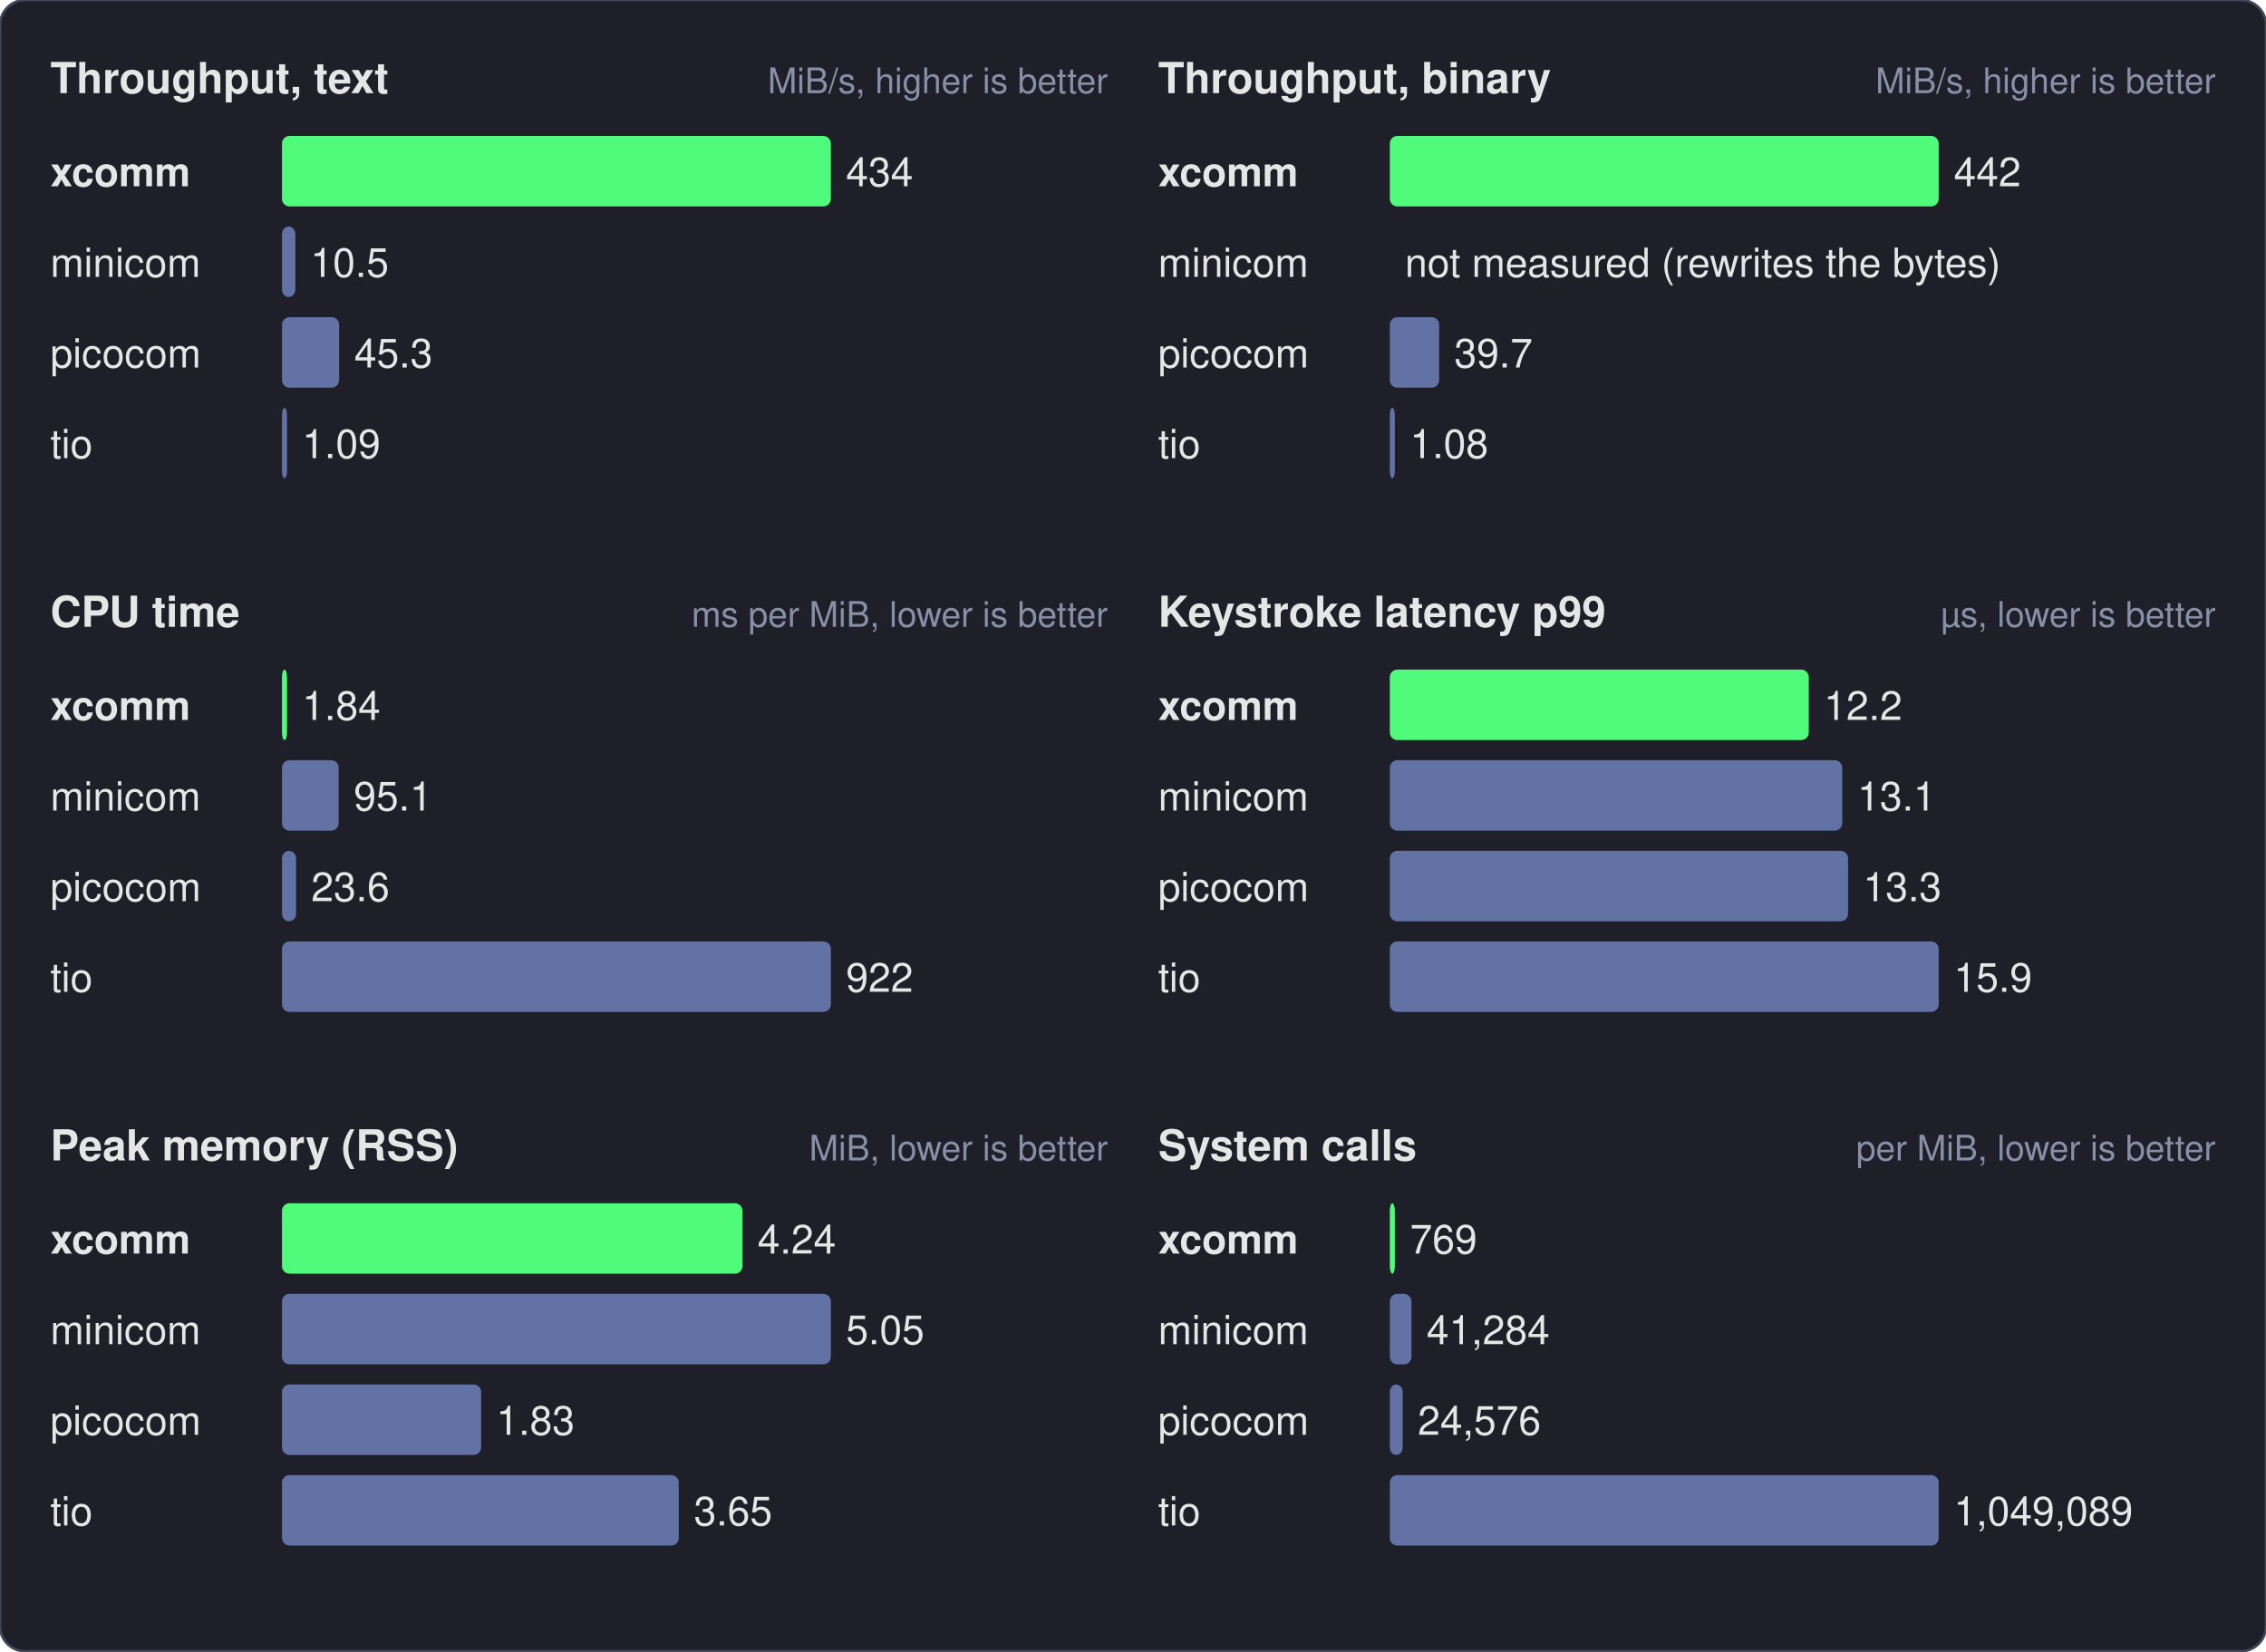
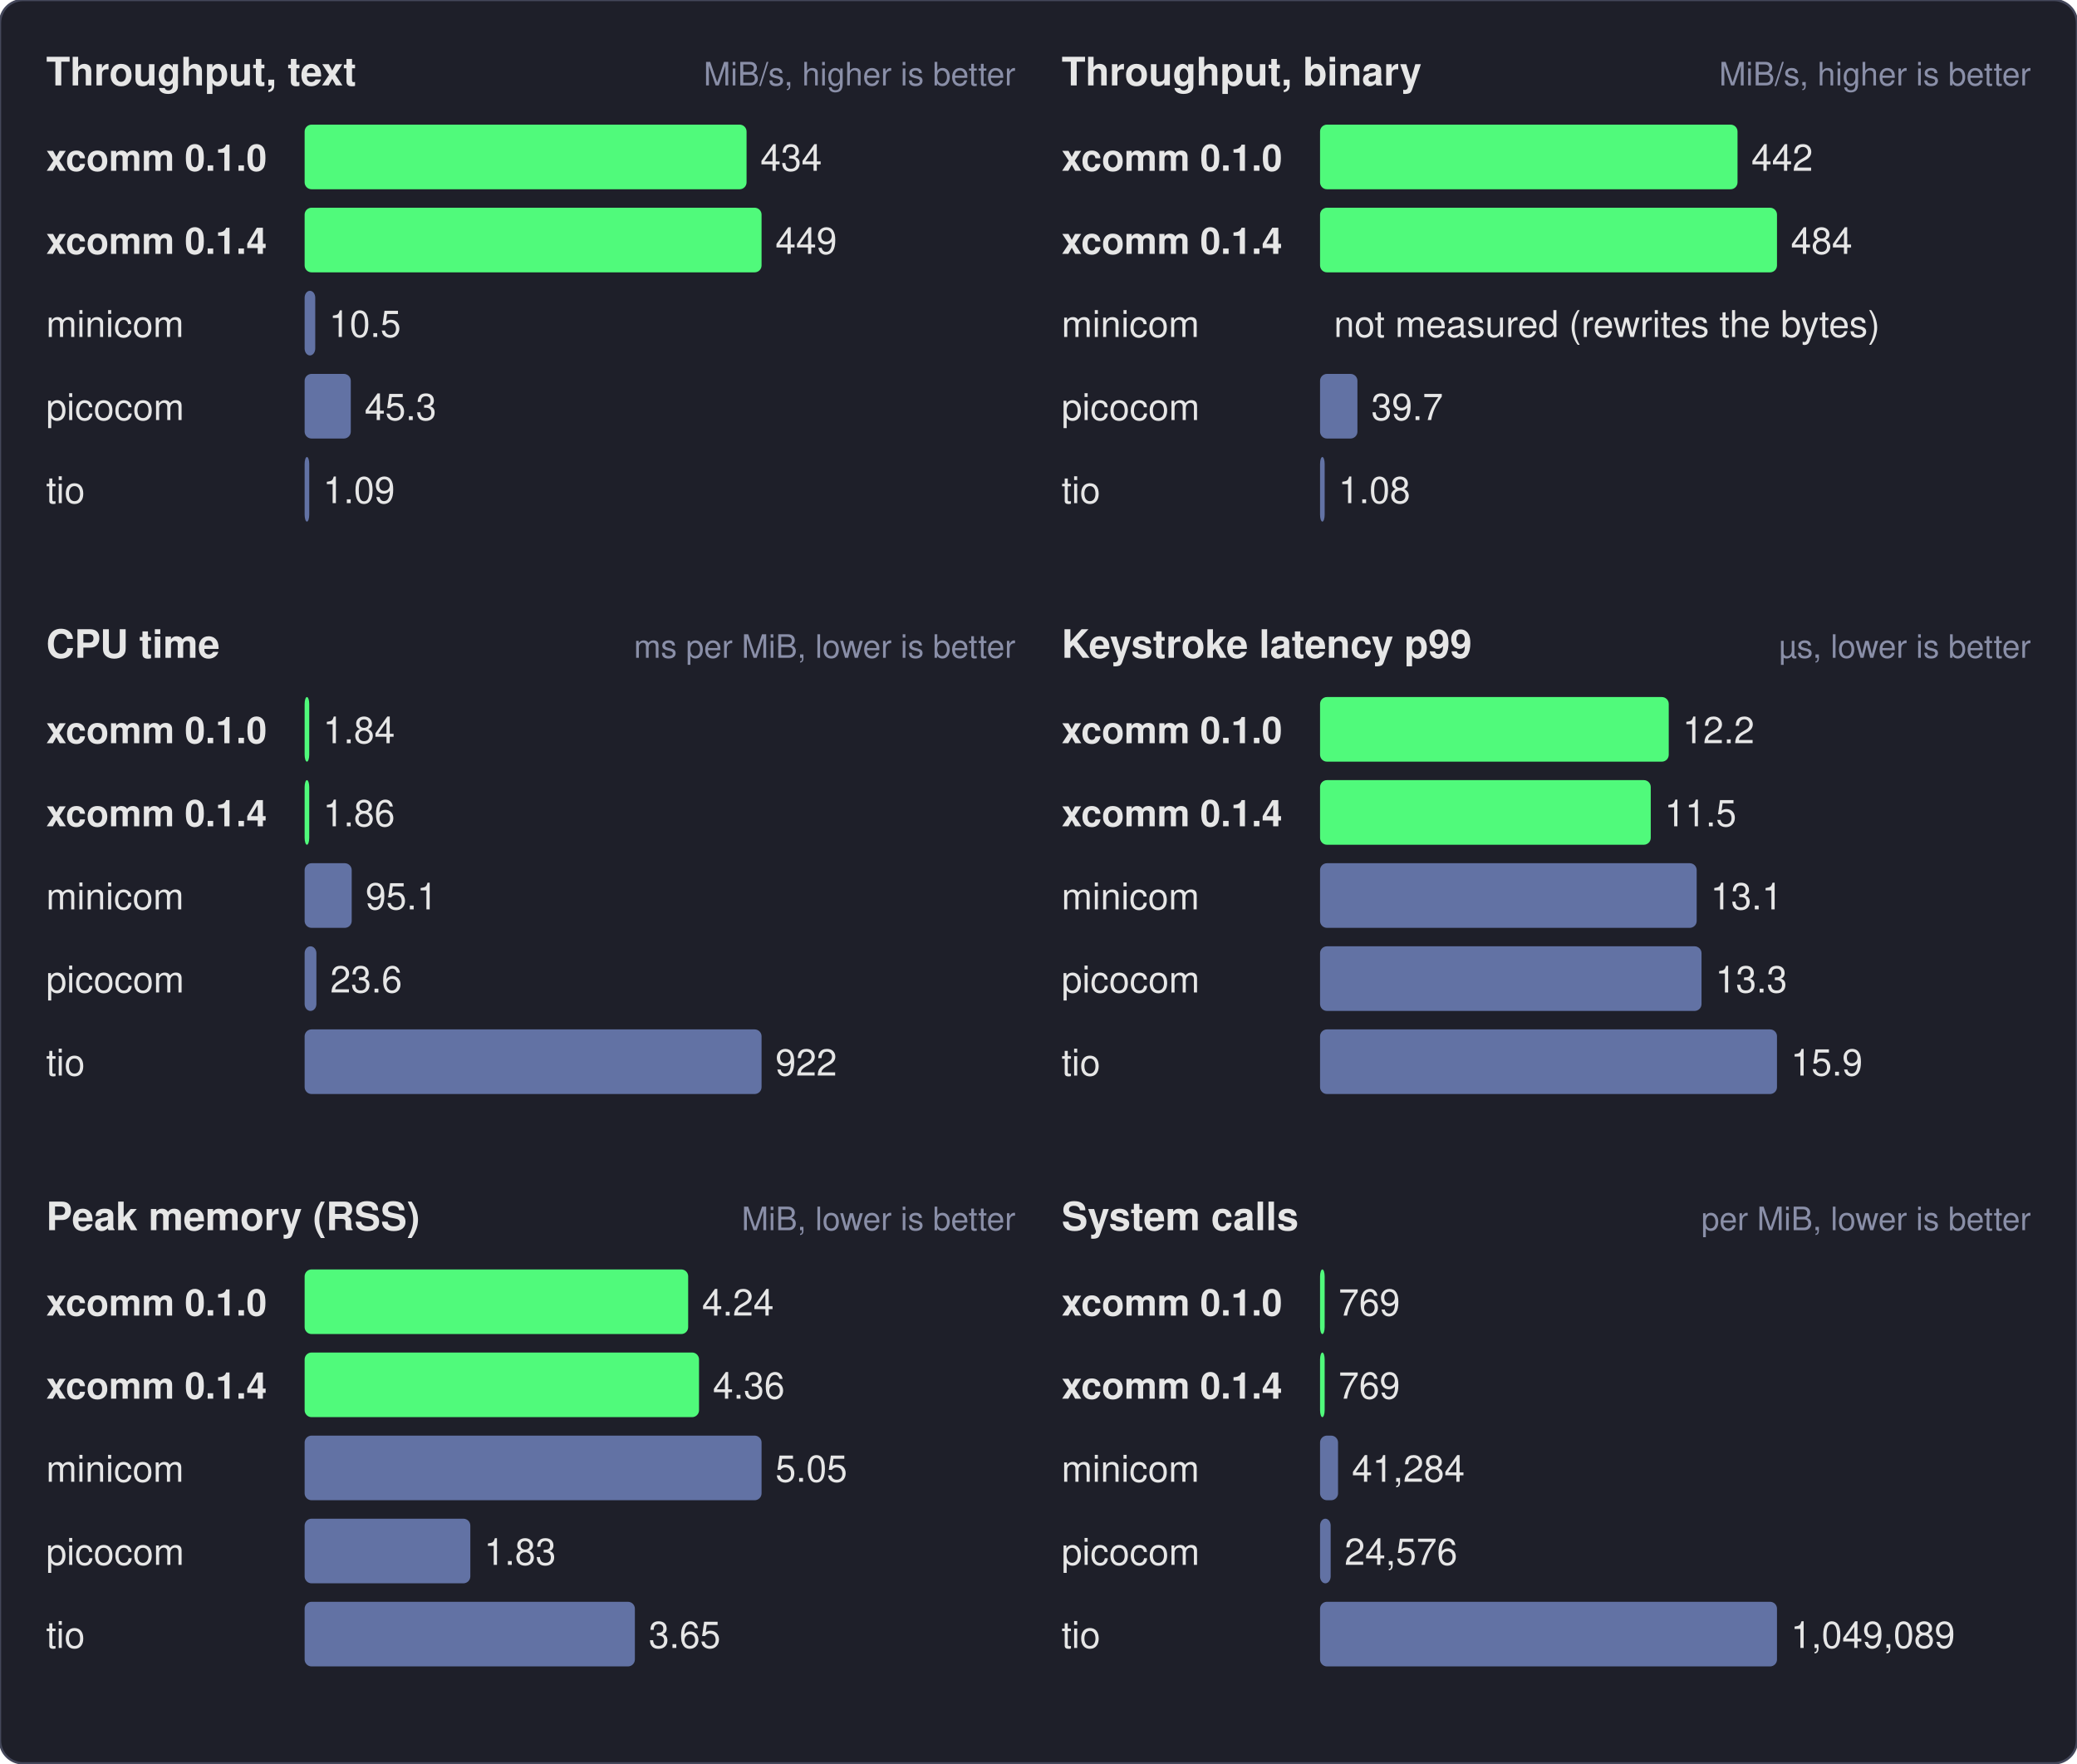
- <svg xmlns="http://www.w3.org/2000/svg" width="900" height="656" viewBox="0 0 900 656" font-family="-apple-system, 'Segoe UI', Helvetica, Arial, sans-serif" font-size="16">
+ <svg xmlns="http://www.w3.org/2000/svg" width="900" height="764" viewBox="0 0 900 764" font-family="-apple-system, 'Segoe UI', Helvetica, Arial, sans-serif" font-size="16">
  <rect width="100%" height="100%" rx="10" fill="#1e1f29" stroke="#44475a" />
  <text x="20" y="37" font-weight="600" font-size="17" fill="#e6e6e6">Throughput, text</text>
  <text x="440" y="37" text-anchor="end" fill="#8a8fa8" font-size="14">MiB/s, higher is better</text>
-   <text x="20" y="74" fill="#e6e6e6" font-weight="600">xcomm</text>
-   <rect x="112" y="54" width="218.0" height="28" rx="3" fill="#50fa7b" />
-   <text x="336.0" y="74" fill="#e6e6e6">434</text>
-   <text x="20" y="110" fill="#e6e6e6">minicom</text>
-   <rect x="112" y="90" width="5.3" height="28" rx="3" fill="#6272a4" />
-   <text x="123.3" y="110" fill="#e6e6e6">10.5</text>
-   <text x="20" y="146" fill="#e6e6e6">picocom</text>
-   <rect x="112" y="126" width="22.7" height="28" rx="3" fill="#6272a4" />
-   <text x="140.7" y="146" fill="#e6e6e6">45.3</text>
-   <text x="20" y="182" fill="#e6e6e6">tio</text>
-   <rect x="112" y="162" width="2.0" height="28" rx="3" fill="#6272a4" />
-   <text x="120.0" y="182" fill="#e6e6e6">1.09</text>
+   <text x="20" y="74" fill="#e6e6e6" font-weight="600">xcomm 0.1.0</text>
+   <rect x="132" y="54" width="191.5" height="28" rx="3" fill="#50fa7b" />
+   <text x="329.5" y="74" fill="#e6e6e6">434</text>
+   <text x="20" y="110" fill="#e6e6e6" font-weight="600">xcomm 0.1.4</text>
+   <rect x="132" y="90" width="198.0" height="28" rx="3" fill="#50fa7b" />
+   <text x="336.0" y="110" fill="#e6e6e6">449</text>
+   <text x="20" y="146" fill="#e6e6e6">minicom</text>
+   <rect x="132" y="126" width="4.6" height="28" rx="3" fill="#6272a4" />
+   <text x="142.6" y="146" fill="#e6e6e6">10.5</text>
+   <text x="20" y="182" fill="#e6e6e6">picocom</text>
+   <rect x="132" y="162" width="20.0" height="28" rx="3" fill="#6272a4" />
+   <text x="158.0" y="182" fill="#e6e6e6">45.3</text>
+   <text x="20" y="218" fill="#e6e6e6">tio</text>
+   <rect x="132" y="198" width="2.0" height="28" rx="3" fill="#6272a4" />
+   <text x="140.0" y="218" fill="#e6e6e6">1.09</text>
  <text x="460" y="37" font-weight="600" font-size="17" fill="#e6e6e6">Throughput, binary</text>
  <text x="880" y="37" text-anchor="end" fill="#8a8fa8" font-size="14">MiB/s, higher is better</text>
-   <text x="460" y="74" fill="#e6e6e6" font-weight="600">xcomm</text>
-   <rect x="552" y="54" width="218.0" height="28" rx="3" fill="#50fa7b" />
-   <text x="776.0" y="74" fill="#e6e6e6">442</text>
-   <text x="460" y="110" fill="#e6e6e6">minicom</text>
-   <rect x="552" y="90" width="0.0" height="28" rx="3" fill="#6272a4" />
-   <text x="558.0" y="110" fill="#e6e6e6">not measured (rewrites the bytes)</text>
-   <text x="460" y="146" fill="#e6e6e6">picocom</text>
-   <rect x="552" y="126" width="19.6" height="28" rx="3" fill="#6272a4" />
-   <text x="577.6" y="146" fill="#e6e6e6">39.7</text>
-   <text x="460" y="182" fill="#e6e6e6">tio</text>
-   <rect x="552" y="162" width="2.0" height="28" rx="3" fill="#6272a4" />
-   <text x="560.0" y="182" fill="#e6e6e6">1.08</text>
-   <text x="20" y="249" font-weight="600" font-size="17" fill="#e6e6e6">CPU time</text>
-   <text x="440" y="249" text-anchor="end" fill="#8a8fa8" font-size="14">ms per MiB, lower is better</text>
-   <text x="20" y="286" fill="#e6e6e6" font-weight="600">xcomm</text>
-   <rect x="112" y="266" width="2.0" height="28" rx="3" fill="#50fa7b" />
-   <text x="120.0" y="286" fill="#e6e6e6">1.84</text>
-   <text x="20" y="322" fill="#e6e6e6">minicom</text>
-   <rect x="112" y="302" width="22.5" height="28" rx="3" fill="#6272a4" />
-   <text x="140.5" y="322" fill="#e6e6e6">95.1</text>
-   <text x="20" y="358" fill="#e6e6e6">picocom</text>
-   <rect x="112" y="338" width="5.6" height="28" rx="3" fill="#6272a4" />
-   <text x="123.6" y="358" fill="#e6e6e6">23.6</text>
-   <text x="20" y="394" fill="#e6e6e6">tio</text>
-   <rect x="112" y="374" width="218.0" height="28" rx="3" fill="#6272a4" />
-   <text x="336.0" y="394" fill="#e6e6e6">922</text>
-   <text x="460" y="249" font-weight="600" font-size="17" fill="#e6e6e6">Keystroke latency p99</text>
-   <text x="880" y="249" text-anchor="end" fill="#8a8fa8" font-size="14">µs, lower is better</text>
-   <text x="460" y="286" fill="#e6e6e6" font-weight="600">xcomm</text>
-   <rect x="552" y="266" width="166.4" height="28" rx="3" fill="#50fa7b" />
-   <text x="724.4" y="286" fill="#e6e6e6">12.2</text>
-   <text x="460" y="322" fill="#e6e6e6">minicom</text>
-   <rect x="552" y="302" width="179.7" height="28" rx="3" fill="#6272a4" />
-   <text x="737.7" y="322" fill="#e6e6e6">13.1</text>
-   <text x="460" y="358" fill="#e6e6e6">picocom</text>
-   <rect x="552" y="338" width="182.0" height="28" rx="3" fill="#6272a4" />
-   <text x="740.0" y="358" fill="#e6e6e6">13.3</text>
-   <text x="460" y="394" fill="#e6e6e6">tio</text>
-   <rect x="552" y="374" width="218.0" height="28" rx="3" fill="#6272a4" />
-   <text x="776.0" y="394" fill="#e6e6e6">15.9</text>
-   <text x="20" y="461" font-weight="600" font-size="17" fill="#e6e6e6">Peak memory (RSS)</text>
-   <text x="440" y="461" text-anchor="end" fill="#8a8fa8" font-size="14">MiB, lower is better</text>
-   <text x="20" y="498" fill="#e6e6e6" font-weight="600">xcomm</text>
-   <rect x="112" y="478" width="182.9" height="28" rx="3" fill="#50fa7b" />
-   <text x="300.9" y="498" fill="#e6e6e6">4.24</text>
-   <text x="20" y="534" fill="#e6e6e6">minicom</text>
-   <rect x="112" y="514" width="218.0" height="28" rx="3" fill="#6272a4" />
-   <text x="336.0" y="534" fill="#e6e6e6">5.05</text>
-   <text x="20" y="570" fill="#e6e6e6">picocom</text>
-   <rect x="112" y="550" width="79.1" height="28" rx="3" fill="#6272a4" />
-   <text x="197.1" y="570" fill="#e6e6e6">1.83</text>
-   <text x="20" y="606" fill="#e6e6e6">tio</text>
-   <rect x="112" y="586" width="157.6" height="28" rx="3" fill="#6272a4" />
-   <text x="275.6" y="606" fill="#e6e6e6">3.65</text>
-   <text x="460" y="461" font-weight="600" font-size="17" fill="#e6e6e6">System calls</text>
-   <text x="880" y="461" text-anchor="end" fill="#8a8fa8" font-size="14">per MiB, lower is better</text>
-   <text x="460" y="498" fill="#e6e6e6" font-weight="600">xcomm</text>
-   <rect x="552" y="478" width="2.0" height="28" rx="3" fill="#50fa7b" />
-   <text x="560.0" y="498" fill="#e6e6e6">769</text>
-   <text x="460" y="534" fill="#e6e6e6">minicom</text>
-   <rect x="552" y="514" width="8.6" height="28" rx="3" fill="#6272a4" />
-   <text x="566.6" y="534" fill="#e6e6e6">41,284</text>
-   <text x="460" y="570" fill="#e6e6e6">picocom</text>
-   <rect x="552" y="550" width="5.1" height="28" rx="3" fill="#6272a4" />
-   <text x="563.1" y="570" fill="#e6e6e6">24,576</text>
-   <text x="460" y="606" fill="#e6e6e6">tio</text>
-   <rect x="552" y="586" width="218.0" height="28" rx="3" fill="#6272a4" />
-   <text x="776.0" y="606" fill="#e6e6e6">1,049,089</text>
+   <text x="460" y="74" fill="#e6e6e6" font-weight="600">xcomm 0.1.0</text>
+   <rect x="572" y="54" width="180.9" height="28" rx="3" fill="#50fa7b" />
+   <text x="758.9" y="74" fill="#e6e6e6">442</text>
+   <text x="460" y="110" fill="#e6e6e6" font-weight="600">xcomm 0.1.4</text>
+   <rect x="572" y="90" width="198.0" height="28" rx="3" fill="#50fa7b" />
+   <text x="776.0" y="110" fill="#e6e6e6">484</text>
+   <text x="460" y="146" fill="#e6e6e6">minicom</text>
+   <rect x="572" y="126" width="0.0" height="28" rx="3" fill="#6272a4" />
+   <text x="578.0" y="146" fill="#e6e6e6">not measured (rewrites the bytes)</text>
+   <text x="460" y="182" fill="#e6e6e6">picocom</text>
+   <rect x="572" y="162" width="16.2" height="28" rx="3" fill="#6272a4" />
+   <text x="594.2" y="182" fill="#e6e6e6">39.7</text>
+   <text x="460" y="218" fill="#e6e6e6">tio</text>
+   <rect x="572" y="198" width="2.0" height="28" rx="3" fill="#6272a4" />
+   <text x="580.0" y="218" fill="#e6e6e6">1.08</text>
+   <text x="20" y="285" font-weight="600" font-size="17" fill="#e6e6e6">CPU time</text>
+   <text x="440" y="285" text-anchor="end" fill="#8a8fa8" font-size="14">ms per MiB, lower is better</text>
+   <text x="20" y="322" fill="#e6e6e6" font-weight="600">xcomm 0.1.0</text>
+   <rect x="132" y="302" width="2.0" height="28" rx="3" fill="#50fa7b" />
+   <text x="140.0" y="322" fill="#e6e6e6">1.84</text>
+   <text x="20" y="358" fill="#e6e6e6" font-weight="600">xcomm 0.1.4</text>
+   <rect x="132" y="338" width="2.0" height="28" rx="3" fill="#50fa7b" />
+   <text x="140.0" y="358" fill="#e6e6e6">1.86</text>
+   <text x="20" y="394" fill="#e6e6e6">minicom</text>
+   <rect x="132" y="374" width="20.4" height="28" rx="3" fill="#6272a4" />
+   <text x="158.4" y="394" fill="#e6e6e6">95.1</text>
+   <text x="20" y="430" fill="#e6e6e6">picocom</text>
+   <rect x="132" y="410" width="5.1" height="28" rx="3" fill="#6272a4" />
+   <text x="143.1" y="430" fill="#e6e6e6">23.6</text>
+   <text x="20" y="466" fill="#e6e6e6">tio</text>
+   <rect x="132" y="446" width="198.0" height="28" rx="3" fill="#6272a4" />
+   <text x="336.0" y="466" fill="#e6e6e6">922</text>
+   <text x="460" y="285" font-weight="600" font-size="17" fill="#e6e6e6">Keystroke latency p99</text>
+   <text x="880" y="285" text-anchor="end" fill="#8a8fa8" font-size="14">µs, lower is better</text>
+   <text x="460" y="322" fill="#e6e6e6" font-weight="600">xcomm 0.1.0</text>
+   <rect x="572" y="302" width="151.1" height="28" rx="3" fill="#50fa7b" />
+   <text x="729.1" y="322" fill="#e6e6e6">12.2</text>
+   <text x="460" y="358" fill="#e6e6e6" font-weight="600">xcomm 0.1.4</text>
+   <rect x="572" y="338" width="143.3" height="28" rx="3" fill="#50fa7b" />
+   <text x="721.3" y="358" fill="#e6e6e6">11.5</text>
+   <text x="460" y="394" fill="#e6e6e6">minicom</text>
+   <rect x="572" y="374" width="163.2" height="28" rx="3" fill="#6272a4" />
+   <text x="741.2" y="394" fill="#e6e6e6">13.1</text>
+   <text x="460" y="430" fill="#e6e6e6">picocom</text>
+   <rect x="572" y="410" width="165.3" height="28" rx="3" fill="#6272a4" />
+   <text x="743.3" y="430" fill="#e6e6e6">13.3</text>
+   <text x="460" y="466" fill="#e6e6e6">tio</text>
+   <rect x="572" y="446" width="198.0" height="28" rx="3" fill="#6272a4" />
+   <text x="776.0" y="466" fill="#e6e6e6">15.9</text>
+   <text x="20" y="533" font-weight="600" font-size="17" fill="#e6e6e6">Peak memory (RSS)</text>
+   <text x="440" y="533" text-anchor="end" fill="#8a8fa8" font-size="14">MiB, lower is better</text>
+   <text x="20" y="570" fill="#e6e6e6" font-weight="600">xcomm 0.1.0</text>
+   <rect x="132" y="550" width="166.2" height="28" rx="3" fill="#50fa7b" />
+   <text x="304.2" y="570" fill="#e6e6e6">4.24</text>
+   <text x="20" y="606" fill="#e6e6e6" font-weight="600">xcomm 0.1.4</text>
+   <rect x="132" y="586" width="170.9" height="28" rx="3" fill="#50fa7b" />
+   <text x="308.9" y="606" fill="#e6e6e6">4.36</text>
+   <text x="20" y="642" fill="#e6e6e6">minicom</text>
+   <rect x="132" y="622" width="198.0" height="28" rx="3" fill="#6272a4" />
+   <text x="336.0" y="642" fill="#e6e6e6">5.05</text>
+   <text x="20" y="678" fill="#e6e6e6">picocom</text>
+   <rect x="132" y="658" width="71.8" height="28" rx="3" fill="#6272a4" />
+   <text x="209.8" y="678" fill="#e6e6e6">1.83</text>
+   <text x="20" y="714" fill="#e6e6e6">tio</text>
+   <rect x="132" y="694" width="143.1" height="28" rx="3" fill="#6272a4" />
+   <text x="281.1" y="714" fill="#e6e6e6">3.65</text>
+   <text x="460" y="533" font-weight="600" font-size="17" fill="#e6e6e6">System calls</text>
+   <text x="880" y="533" text-anchor="end" fill="#8a8fa8" font-size="14">per MiB, lower is better</text>
+   <text x="460" y="570" fill="#e6e6e6" font-weight="600">xcomm 0.1.0</text>
+   <rect x="572" y="550" width="2.0" height="28" rx="3" fill="#50fa7b" />
+   <text x="580.0" y="570" fill="#e6e6e6">769</text>
+   <text x="460" y="606" fill="#e6e6e6" font-weight="600">xcomm 0.1.4</text>
+   <rect x="572" y="586" width="2.0" height="28" rx="3" fill="#50fa7b" />
+   <text x="580.0" y="606" fill="#e6e6e6">769</text>
+   <text x="460" y="642" fill="#e6e6e6">minicom</text>
+   <rect x="572" y="622" width="7.8" height="28" rx="3" fill="#6272a4" />
+   <text x="585.8" y="642" fill="#e6e6e6">41,284</text>
+   <text x="460" y="678" fill="#e6e6e6">picocom</text>
+   <rect x="572" y="658" width="4.6" height="28" rx="3" fill="#6272a4" />
+   <text x="582.6" y="678" fill="#e6e6e6">24,576</text>
+   <text x="460" y="714" fill="#e6e6e6">tio</text>
+   <rect x="572" y="694" width="198.0" height="28" rx="3" fill="#6272a4" />
+   <text x="776.0" y="714" fill="#e6e6e6">1,049,089</text>
</svg>
